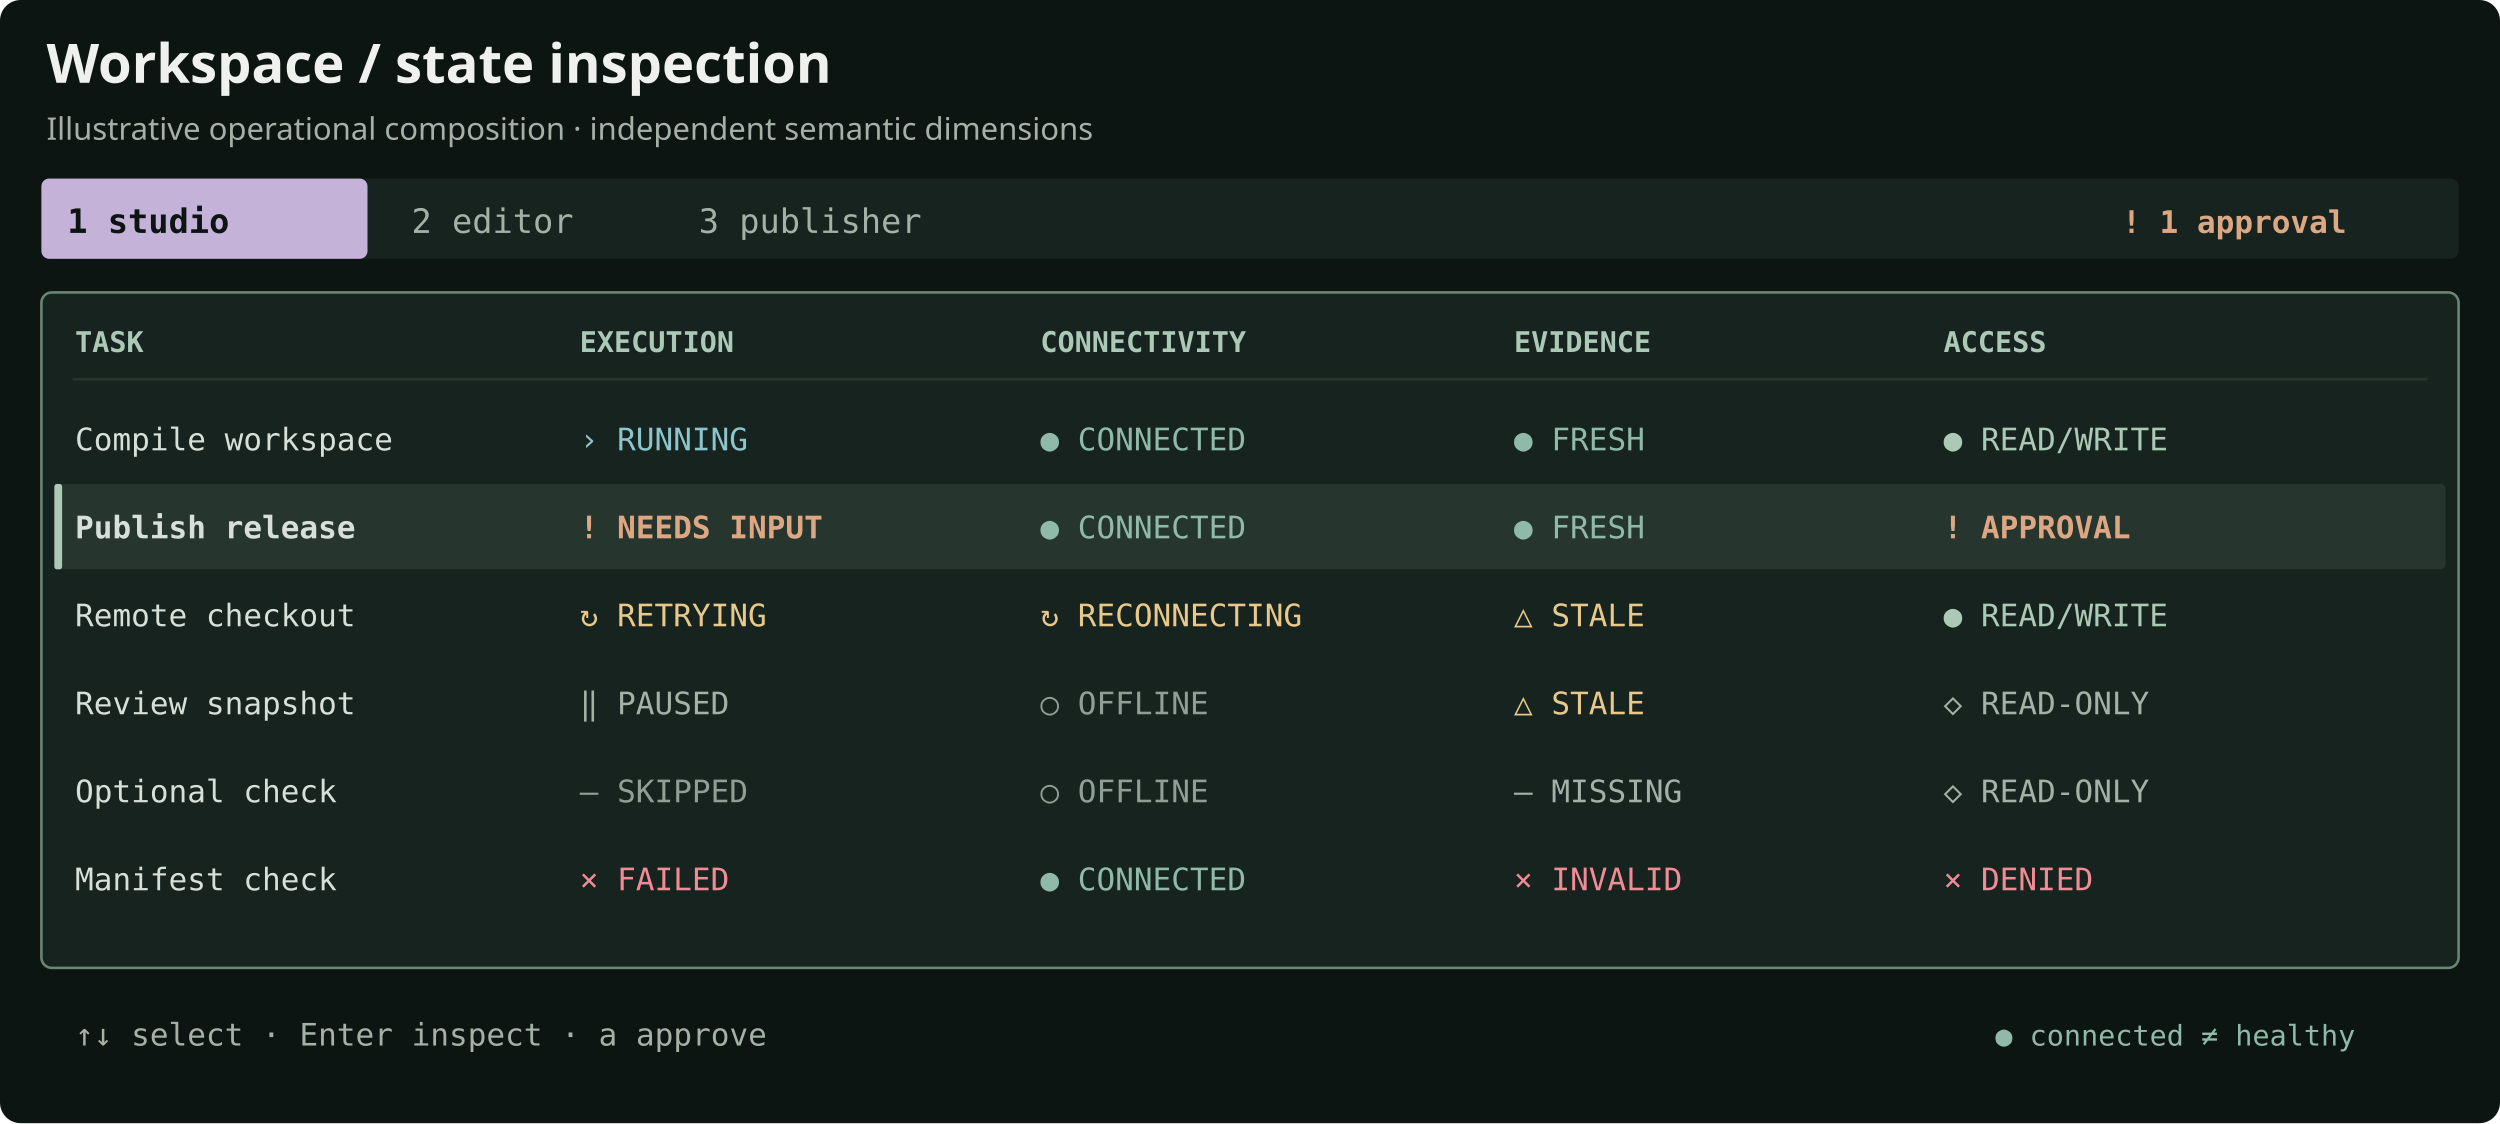
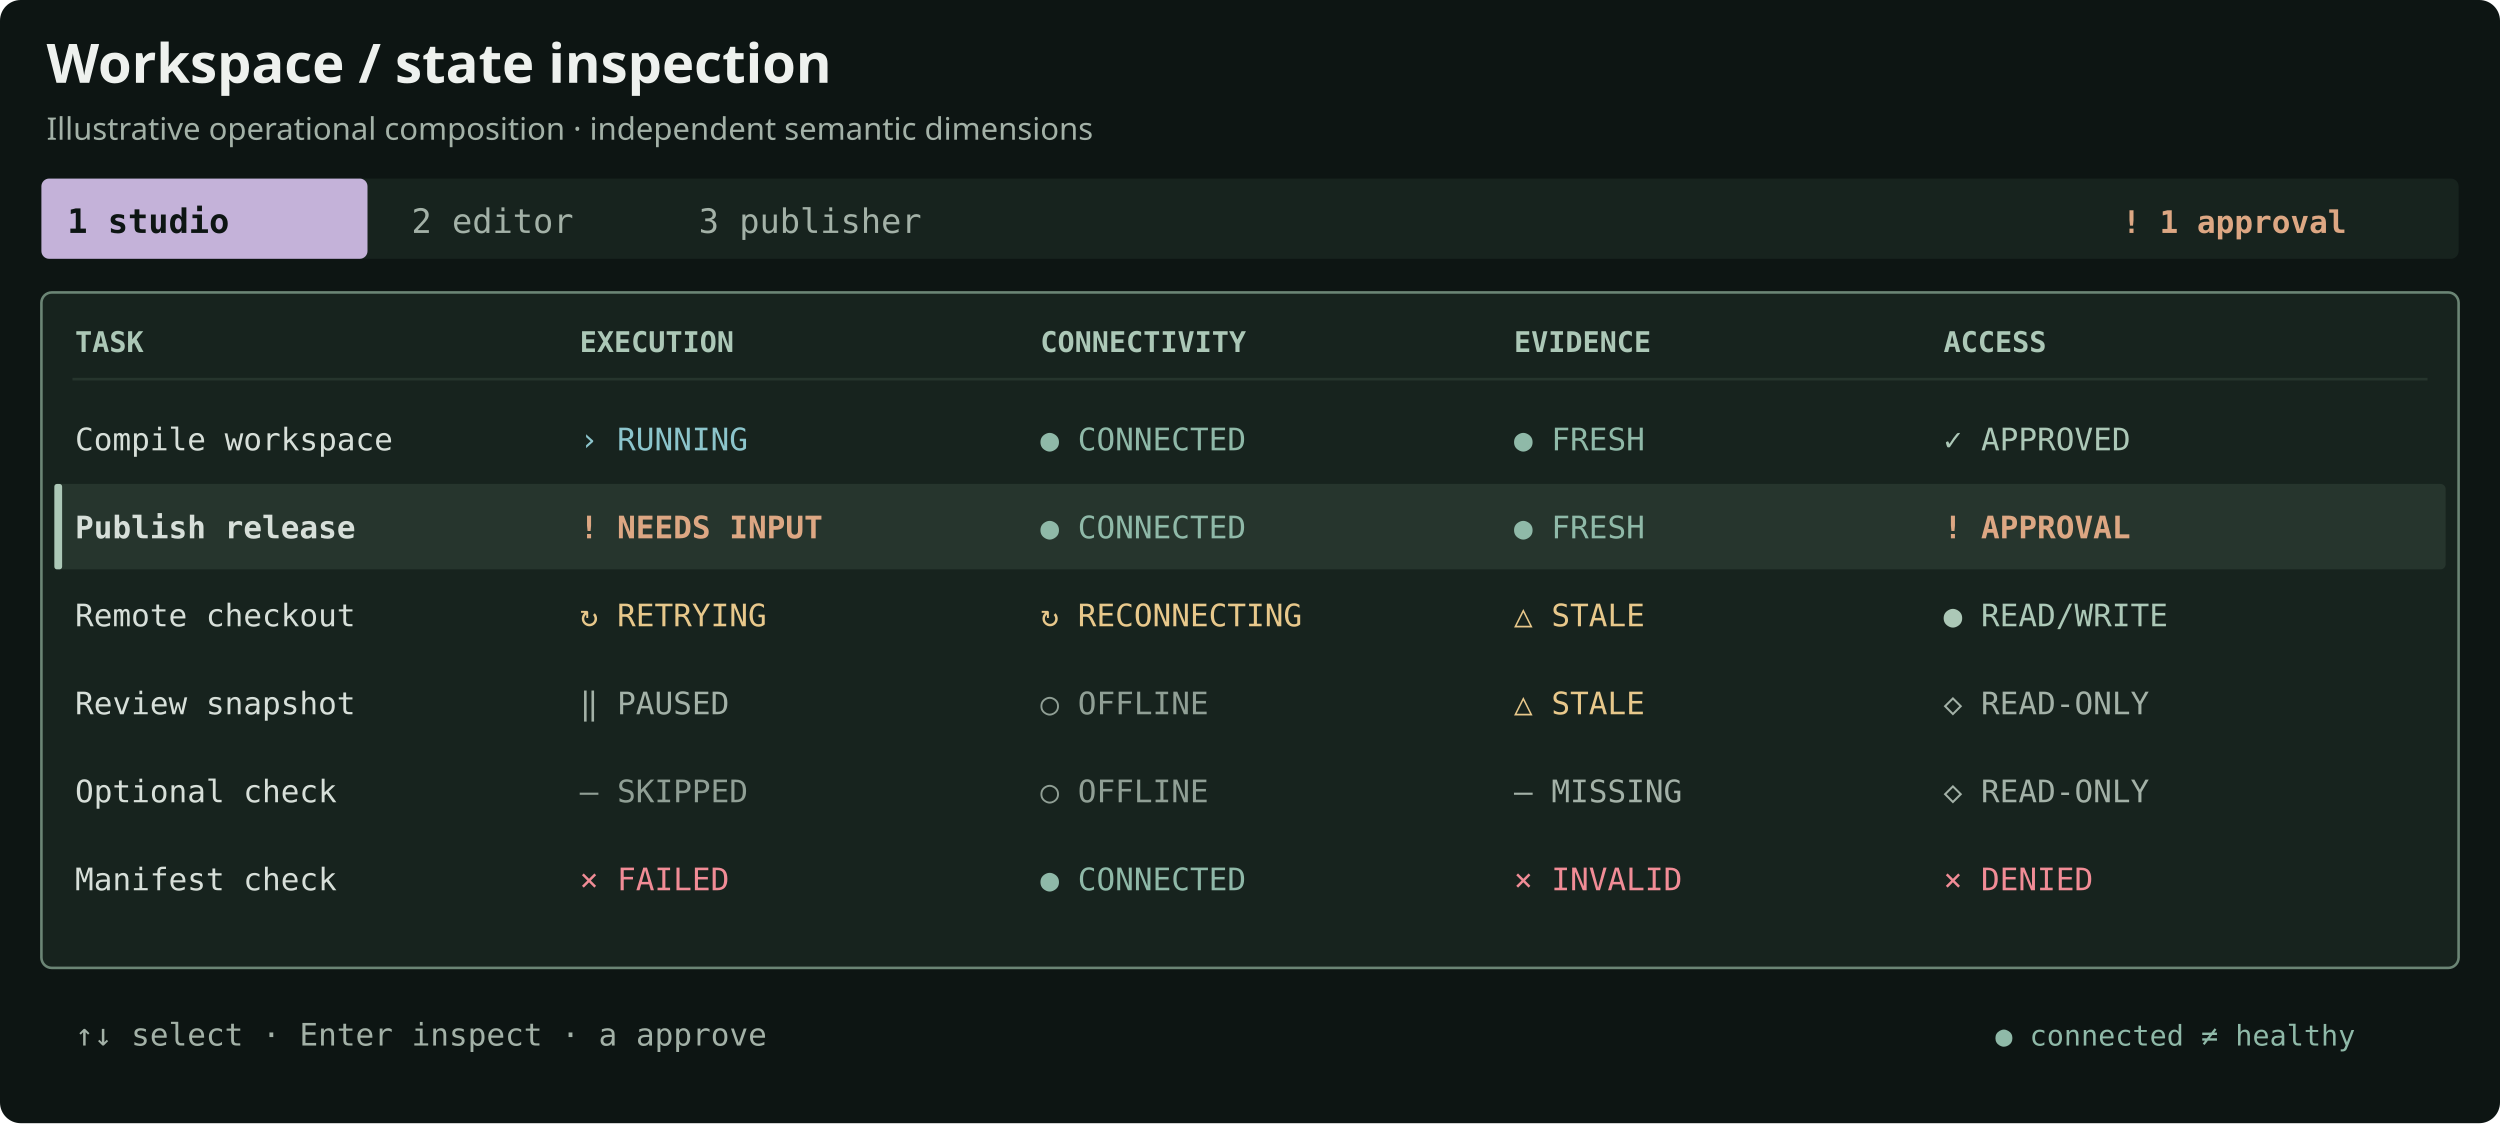
<svg xmlns="http://www.w3.org/2000/svg" width="966" height="434" viewBox="0 0 966 434" role="img" aria-label="Illustrative workspace state inspection across execution connectivity data and access">
  <rect x="0" y="0" width="966" height="434" rx="8" fill="#0D1513" />
  <text x="18" y="32" fill="#EEF1EE" font-family="system-ui,sans-serif" font-size="21" font-weight="600" text-anchor="start" xml:space="preserve">Workspace / state inspection</text>
  <text x="18" y="54" fill="#A3B1A7" font-family="system-ui,sans-serif" font-size="12" font-weight="400" text-anchor="start" xml:space="preserve">Illustrative operational composition · independent semantic dimensions</text>
  <rect x="16" y="69" width="934" height="31" rx="3" fill="#17231E" />
  <rect x="16" y="69" width="126" height="31" rx="3" fill="#C4B2D9" />
  <text x="26" y="90" fill="#0D1513" font-family="ui-monospace,Menlo,monospace" font-size="13" font-weight="700" text-anchor="start" xml:space="preserve">1 studio</text>
  <text x="159" y="90" fill="#A3B1A7" font-family="ui-monospace,Menlo,monospace" font-size="13" font-weight="400" text-anchor="start" xml:space="preserve">2 editor</text>
  <text x="270" y="90" fill="#A3B1A7" font-family="ui-monospace,Menlo,monospace" font-size="13" font-weight="400" text-anchor="start" xml:space="preserve">3 publisher</text>
  <text x="820" y="90" fill="#DDA783" font-family="ui-monospace,Menlo,monospace" font-size="12" font-weight="700" text-anchor="start" xml:space="preserve">! 1 approval</text>
  <rect x="16" y="113" width="934" height="261" rx="4" fill="#17231E" stroke="#6B8575" />
  <text x="29" y="136" fill="#ACC8B7" font-family="ui-monospace,Menlo,monospace" font-size="11" font-weight="600" text-anchor="start" xml:space="preserve">TASK</text>
  <text x="224" y="136" fill="#ACC8B7" font-family="ui-monospace,Menlo,monospace" font-size="11" font-weight="600" text-anchor="start" xml:space="preserve">EXECUTION</text>
  <text x="402" y="136" fill="#ACC8B7" font-family="ui-monospace,Menlo,monospace" font-size="11" font-weight="600" text-anchor="start" xml:space="preserve">CONNECTIVITY</text>
  <text x="585" y="136" fill="#ACC8B7" font-family="ui-monospace,Menlo,monospace" font-size="11" font-weight="600" text-anchor="start" xml:space="preserve">EVIDENCE</text>
  <text x="751" y="136" fill="#ACC8B7" font-family="ui-monospace,Menlo,monospace" font-size="11" font-weight="600" text-anchor="start" xml:space="preserve">ACCESS</text>
  <rect x="28" y="146" width="910" height="1" rx="0" fill="#26352D" />
  <text x="29" y="174" fill="#D7DFD9" font-family="ui-monospace,Menlo,monospace" font-size="12" font-weight="400" text-anchor="start" xml:space="preserve">Compile workspace</text>
  <text x="224" y="174" fill="#8CC5CC" font-family="ui-monospace,Menlo,monospace" font-size="12" font-weight="400" text-anchor="start" xml:space="preserve">› RUNNING</text>
  <text x="402" y="174" fill="#8FB9A8" font-family="ui-monospace,Menlo,monospace" font-size="12" font-weight="400" text-anchor="start" xml:space="preserve">● CONNECTED</text>
  <text x="585" y="174" fill="#8FB9A8" font-family="ui-monospace,Menlo,monospace" font-size="12" font-weight="400" text-anchor="start" xml:space="preserve">● FRESH</text>
-   <text x="751" y="174" fill="#ACC8B7" font-family="ui-monospace,Menlo,monospace" font-size="12" font-weight="400" text-anchor="start" xml:space="preserve">● READ/WRITE</text>
+   <text x="751" y="174" fill="#ACC8B7" font-family="ui-monospace,Menlo,monospace" font-size="12" font-weight="400" text-anchor="start" xml:space="preserve">✓ APPROVED</text>
  <rect x="21" y="187" width="924" height="33" rx="2" fill="#26352D" />
  <rect x="21" y="187" width="3" height="33" rx="1" fill="#ACC8B7" />
  <text x="29" y="208" fill="#D7DFD9" font-family="ui-monospace,Menlo,monospace" font-size="12" font-weight="600" text-anchor="start" xml:space="preserve">Publish release</text>
  <text x="224" y="208" fill="#DDA783" font-family="ui-monospace,Menlo,monospace" font-size="12" font-weight="700" text-anchor="start" xml:space="preserve">! NEEDS INPUT</text>
  <text x="402" y="208" fill="#8FB9A8" font-family="ui-monospace,Menlo,monospace" font-size="12" font-weight="400" text-anchor="start" xml:space="preserve">● CONNECTED</text>
  <text x="585" y="208" fill="#8FB9A8" font-family="ui-monospace,Menlo,monospace" font-size="12" font-weight="400" text-anchor="start" xml:space="preserve">● FRESH</text>
  <text x="751" y="208" fill="#DDA783" font-family="ui-monospace,Menlo,monospace" font-size="12" font-weight="700" text-anchor="start" xml:space="preserve">! APPROVAL</text>
  <text x="29" y="242" fill="#D7DFD9" font-family="ui-monospace,Menlo,monospace" font-size="12" font-weight="400" text-anchor="start" xml:space="preserve">Remote checkout</text>
  <text x="224" y="242" fill="#E8C88B" font-family="ui-monospace,Menlo,monospace" font-size="12" font-weight="400" text-anchor="start" xml:space="preserve">↻ RETRYING</text>
  <text x="402" y="242" fill="#E8C88B" font-family="ui-monospace,Menlo,monospace" font-size="12" font-weight="400" text-anchor="start" xml:space="preserve">↻ RECONNECTING</text>
  <text x="585" y="242" fill="#E8C88B" font-family="ui-monospace,Menlo,monospace" font-size="12" font-weight="400" text-anchor="start" xml:space="preserve">△ STALE</text>
  <text x="751" y="242" fill="#ACC8B7" font-family="ui-monospace,Menlo,monospace" font-size="12" font-weight="400" text-anchor="start" xml:space="preserve">● READ/WRITE</text>
  <text x="29" y="276" fill="#D7DFD9" font-family="ui-monospace,Menlo,monospace" font-size="12" font-weight="400" text-anchor="start" xml:space="preserve">Review snapshot</text>
  <text x="224" y="276" fill="#A3B1A7" font-family="ui-monospace,Menlo,monospace" font-size="12" font-weight="400" text-anchor="start" xml:space="preserve">‖ PAUSED</text>
  <text x="402" y="276" fill="#909F95" font-family="ui-monospace,Menlo,monospace" font-size="12" font-weight="400" text-anchor="start" xml:space="preserve">○ OFFLINE</text>
  <text x="585" y="276" fill="#E8C88B" font-family="ui-monospace,Menlo,monospace" font-size="12" font-weight="400" text-anchor="start" xml:space="preserve">△ STALE</text>
  <text x="751" y="276" fill="#A3B1A7" font-family="ui-monospace,Menlo,monospace" font-size="12" font-weight="400" text-anchor="start" xml:space="preserve">◇ READ-ONLY</text>
  <text x="29" y="310" fill="#D7DFD9" font-family="ui-monospace,Menlo,monospace" font-size="12" font-weight="400" text-anchor="start" xml:space="preserve">Optional check</text>
  <text x="224" y="310" fill="#909F95" font-family="ui-monospace,Menlo,monospace" font-size="12" font-weight="400" text-anchor="start" xml:space="preserve">– SKIPPED</text>
  <text x="402" y="310" fill="#909F95" font-family="ui-monospace,Menlo,monospace" font-size="12" font-weight="400" text-anchor="start" xml:space="preserve">○ OFFLINE</text>
  <text x="585" y="310" fill="#A3B1A7" font-family="ui-monospace,Menlo,monospace" font-size="12" font-weight="400" text-anchor="start" xml:space="preserve">– MISSING</text>
  <text x="751" y="310" fill="#A3B1A7" font-family="ui-monospace,Menlo,monospace" font-size="12" font-weight="400" text-anchor="start" xml:space="preserve">◇ READ-ONLY</text>
  <text x="29" y="344" fill="#D7DFD9" font-family="ui-monospace,Menlo,monospace" font-size="12" font-weight="400" text-anchor="start" xml:space="preserve">Manifest check</text>
  <text x="224" y="344" fill="#F18C96" font-family="ui-monospace,Menlo,monospace" font-size="12" font-weight="400" text-anchor="start" xml:space="preserve">× FAILED</text>
  <text x="402" y="344" fill="#8FB9A8" font-family="ui-monospace,Menlo,monospace" font-size="12" font-weight="400" text-anchor="start" xml:space="preserve">● CONNECTED</text>
  <text x="585" y="344" fill="#F18C96" font-family="ui-monospace,Menlo,monospace" font-size="12" font-weight="400" text-anchor="start" xml:space="preserve">× INVALID</text>
  <text x="751" y="344" fill="#F18C96" font-family="ui-monospace,Menlo,monospace" font-size="12" font-weight="400" text-anchor="start" xml:space="preserve">× DENIED</text>
  <rect x="16" y="386" width="934" height="29" rx="3" fill="#0D1513" />
  <text x="29" y="404" fill="#A3B1A7" font-family="ui-monospace,Menlo,monospace" font-size="12" font-weight="400" text-anchor="start" xml:space="preserve">↑↓ select · Enter inspect · a approve</text>
  <text x="771" y="404" fill="#8FB9A8" font-family="ui-monospace,Menlo,monospace" font-size="11" font-weight="400" text-anchor="start" xml:space="preserve">● connected ≠ healthy</text>
</svg>
